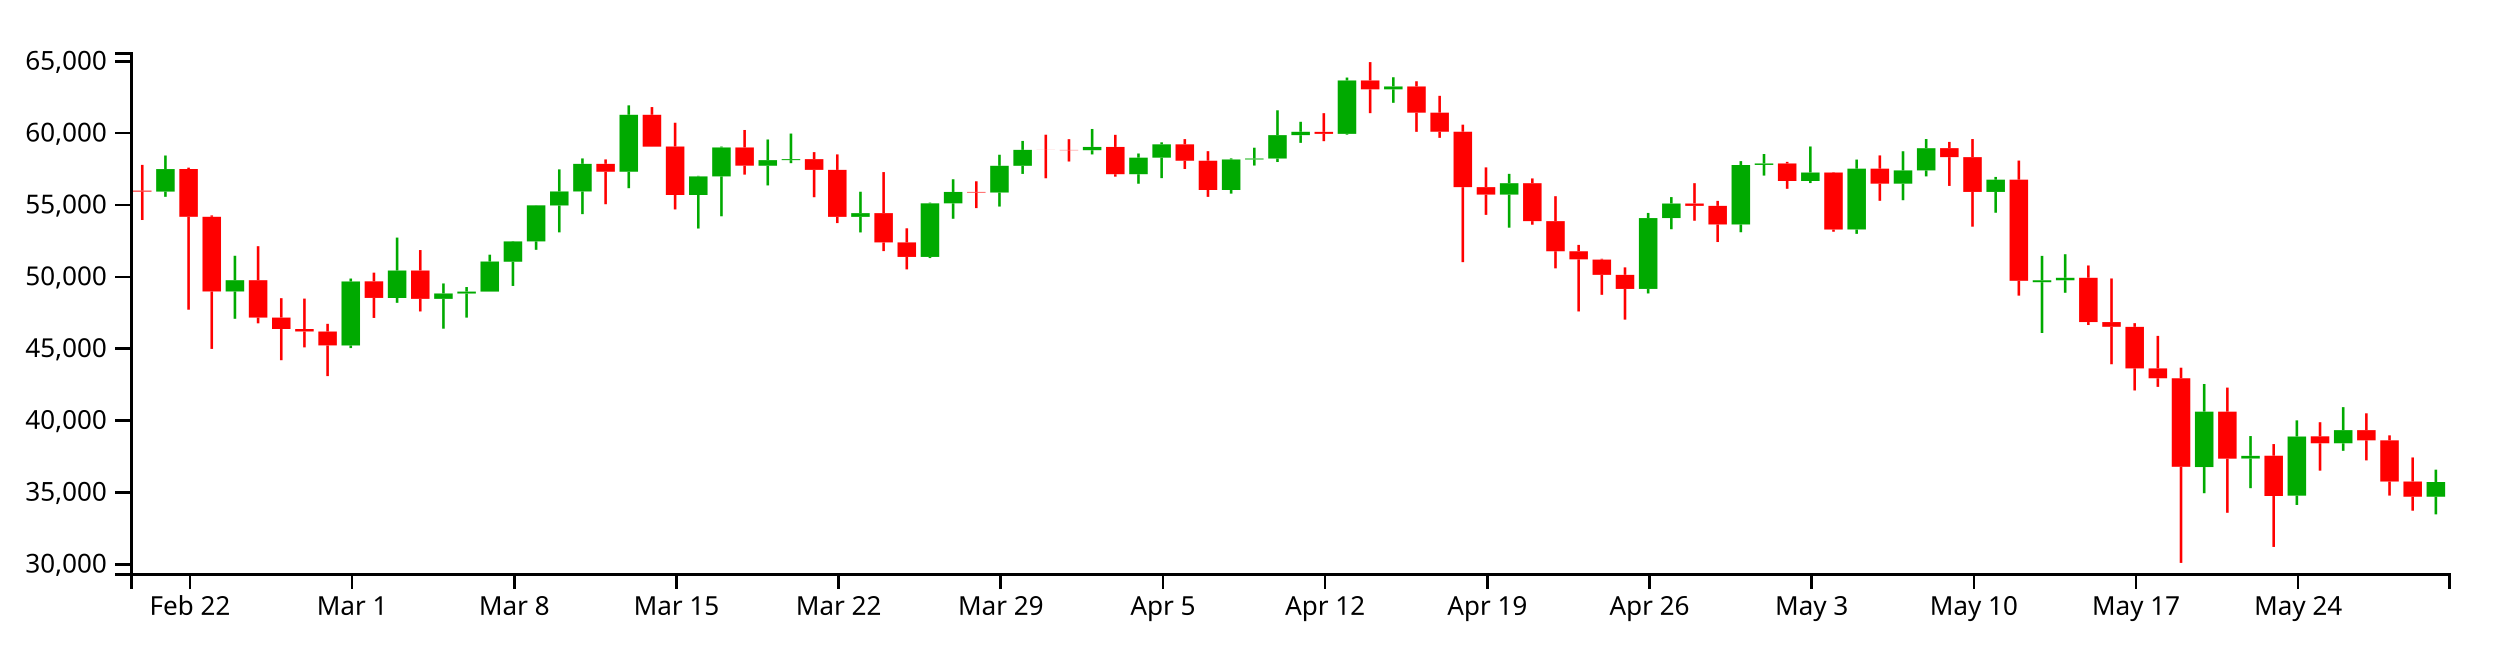
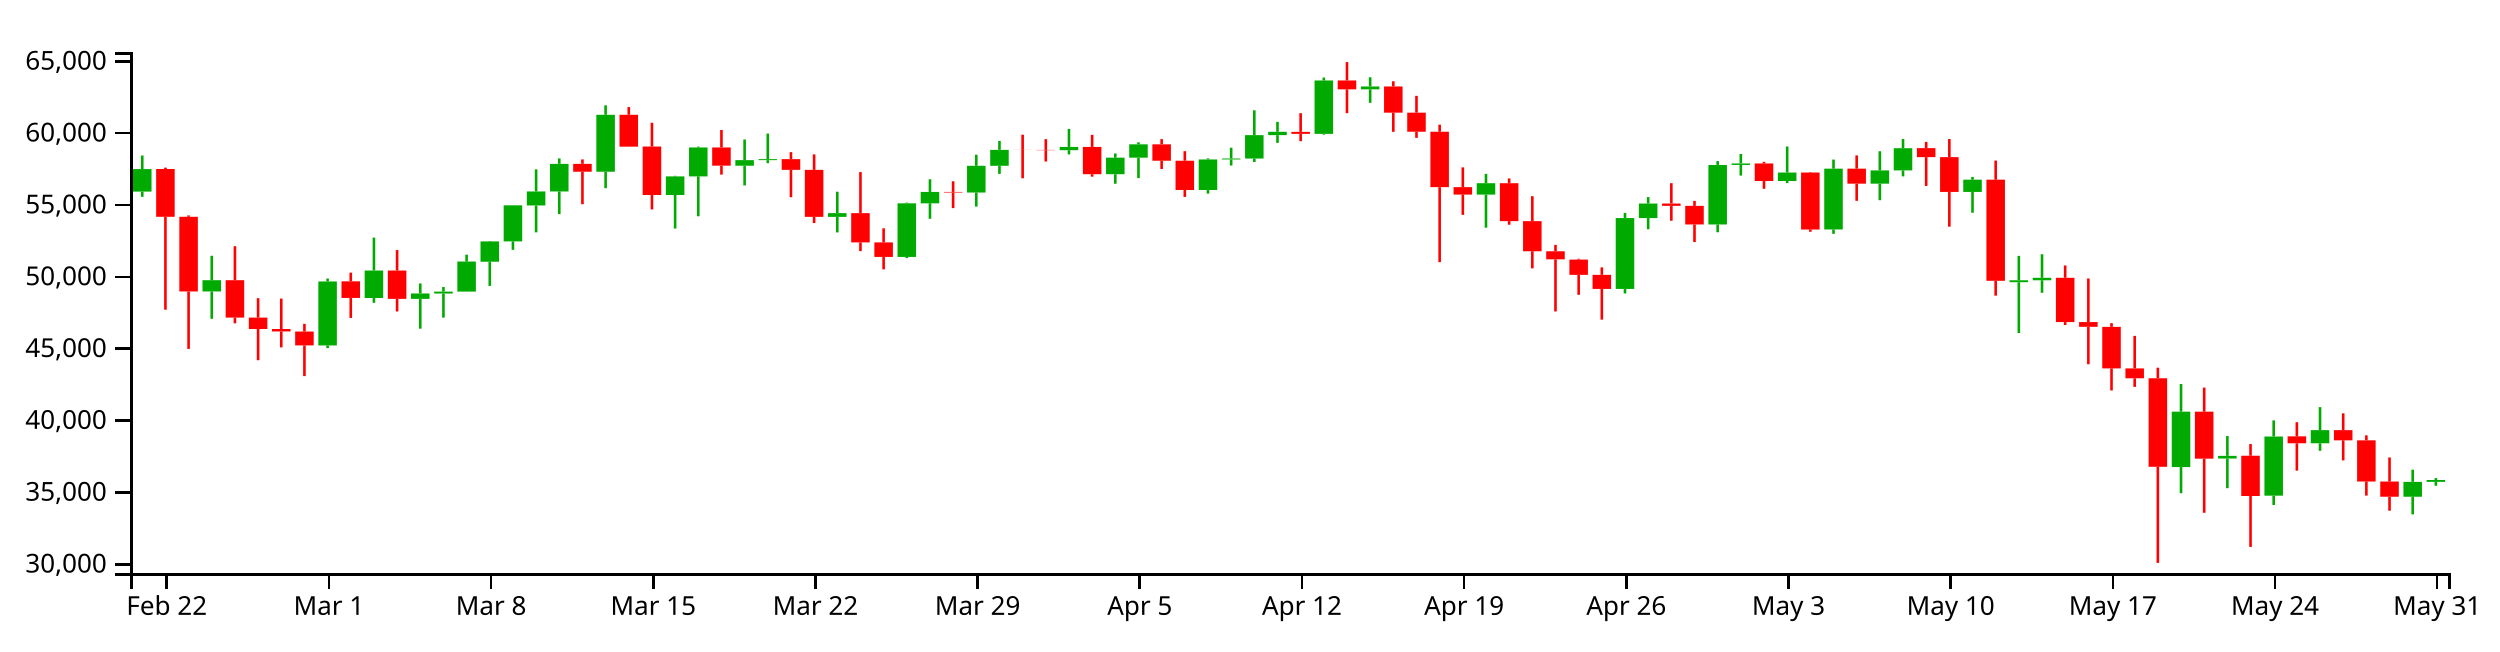
<svg xmlns="http://www.w3.org/2000/svg" version="1.1" width="960" height="250">
  <g transform="translate(50,20)">
    <style>.axis path,.axis line{fill:none;stroke:#000;shape-rendering:crispEdges;}path.candle{stroke:#000000;}path.candle.body{stroke-width:0;}path.candle.up{fill:#00AA00;stroke:#00AA00;}path.candle.down{fill:#FF0000;stroke:#FF0000;}</style>
    <g class="candlestick">
      <g class="data">
-         <path class="candle body up" d="M 9.964 53.575 l 7.117 0 L 17.081 44.926 l -7.117 0 L 9.964 53.575 M 36.653 91.922 l 7.117 0 L 43.77 87.59 l -7.117 0 L 36.653 91.922 M 81.136 112.651 l 7.117 0 L 88.253 88.082 l -7.117 0 L 81.136 112.651 M 98.928 94.429 l 7.117 0 L 106.046 83.876 l -7.117 0 L 98.928 94.429 M 116.721 94.774 l 7.117 0 L 123.838 92.691 l -7.117 0 L 116.721 94.774 M 125.618 92.718 l 7.117 0 L 132.735 91.971 l -7.117 0 L 125.618 92.718 M 134.514 91.971 l 7.117 0 L 141.631 80.442 l -7.117 0 L 134.514 91.971 M 143.411 80.512 l 7.117 0 L 150.528 72.698 l -7.117 0 L 143.411 80.512 M 152.307 72.698 l 7.117 0 L 159.424 58.853 l -7.117 0 L 152.307 72.698 M 161.204 58.907 l 7.117 0 L 168.321 53.517 l -7.117 0 L 161.204 58.907 M 170.1 53.517 l 7.117 0 L 177.217 42.915 l -7.117 0 L 170.1 53.517 M 187.893 45.957 l 7.117 0 L 195.01 24.071 l -7.117 0 L 187.893 45.957 M 214.582 54.877 l 7.117 0 L 221.699 47.728 l -7.117 0 L 214.582 54.877 M 223.479 47.728 l 7.117 0 L 230.596 36.626 l -7.117 0 L 223.479 47.728 M 241.271 43.644 l 7.117 0 L 248.389 41.498 l -7.117 0 L 241.271 43.644 M 250.168 41.498 l 7.117 0 L 257.285 41.099 l -7.117 0 L 250.168 41.498 M 276.857 63.274 l 7.117 0 L 283.974 61.852 l -7.117 0 L 276.857 63.274 M 303.547 78.665 l 7.117 0 L 310.664 58.075 l -7.117 0 L 303.547 78.665 M 312.443 58.075 l 7.117 0 L 319.56 53.707 l -7.117 0 L 312.443 58.075 M 330.236 53.925 l 7.117 0 L 337.353 43.675 l -7.117 0 L 330.236 53.925 M 339.132 43.675 l 7.117 0 L 346.25 37.544 l -7.117 0 L 339.132 43.675 M 365.822 37.688 l 7.117 0 L 372.939 36.422 l -7.117 0 L 365.822 37.688 M 383.615 46.894 l 7.117 0 L 390.732 40.549 l -7.117 0 L 383.615 46.894 M 392.511 40.549 l 7.117 0 L 399.628 35.429 l -7.117 0 L 392.511 40.549 M 419.2 52.955 l 7.117 0 L 426.317 41.236 l -7.117 0 L 419.2 52.955 M 428.097 41.236 l 7.117 0 L 435.214 40.877 l -7.117 0 L 428.097 41.236 M 436.993 40.877 l 7.117 0 L 444.11 31.902 l -7.117 0 L 436.993 40.877 M 445.89 31.902 l 7.117 0 L 453.007 30.615 l -7.117 0 L 445.89 31.902 M 463.683 31.401 l 7.117 0 L 470.8 10.903 l -7.117 0 L 463.683 31.401 M 481.475 14.299 l 7.117 0 L 488.593 13.193 l -7.117 0 L 481.475 14.299 M 525.958 54.722 l 7.117 0 L 533.075 50.353 l -7.117 0 L 525.958 54.722 M 579.336 90.953 l 7.117 0 L 586.453 63.726 l -7.117 0 L 579.336 90.953 M 588.233 63.726 l 7.117 0 L 595.35 58.15 l -7.117 0 L 588.233 63.726 M 614.922 66.189 l 7.117 0 L 622.039 43.35 l -7.117 0 L 614.922 66.189 M 623.818 43.334 l 7.117 0 L 630.936 42.765 l -7.117 0 L 623.818 43.334 M 641.611 49.508 l 7.117 0 L 648.729 46.246 l -7.117 0 L 641.611 49.508 M 659.404 68.119 l 7.117 0 L 666.521 44.775 l -7.117 0 L 659.404 68.119 M 677.197 50.526 l 7.117 0 L 684.314 45.444 l -7.117 0 L 677.197 50.526 M 686.094 45.44 l 7.117 0 L 693.211 36.907 l -7.117 0 L 686.094 45.44 M 712.783 53.713 l 7.117 0 L 719.9 49.001 l -7.117 0 L 712.783 53.713 M 730.576 88.357 l 7.117 0 L 737.693 87.619 l -7.117 0 L 730.576 88.357 M 739.472 87.614 l 7.117 0 L 746.589 86.678 l -7.117 0 L 739.472 87.614 M 792.851 159.345 l 7.117 0 L 799.968 138.073 l -7.117 0 L 792.851 159.345 M 810.644 156.078 l 7.117 0 L 817.761 155.05 l -7.117 0 L 810.644 156.078 M 828.437 170.324 l 7.117 0 L 835.554 147.62 l -7.117 0 L 828.437 170.324 M 846.23 150.222 l 7.117 0 L 853.347 145.161 l -7.117 0 L 846.23 150.222 M 881.815 170.745 l 7.117 0 L 888.932 165.084 l -7.117 0 L 881.815 170.745" />
-         <path class="candle body down" d="M 1.068 53.217 l 7.117 0 L 8.185 53.575 l -7.117 0 L 1.068 53.217 M 18.86 44.906 l 7.117 0 L 25.978 63.25 l -7.117 0 L 18.86 44.906 M 27.757 63.25 l 7.117 0 L 34.874 91.922 l -7.117 0 L 27.757 63.25 M 45.55 87.59 l 7.117 0 L 52.667 101.949 l -7.117 0 L 45.55 87.59 M 54.446 101.949 l 7.117 0 L 61.563 106.346 l -7.117 0 L 54.446 101.949 M 63.343 106.346 l 7.117 0 L 70.46 107.286 l -7.117 0 L 63.343 106.346 M 72.239 107.302 l 7.117 0 L 79.356 112.643 l -7.117 0 L 72.239 107.302 M 90.032 88.034 l 7.117 0 L 97.149 94.407 l -7.117 0 L 90.032 88.034 M 107.825 83.876 l 7.117 0 L 114.942 94.774 l -7.117 0 L 107.825 83.876 M 178.996 42.915 l 7.117 0 L 186.114 45.957 l -7.117 0 L 178.996 42.915 M 196.789 24.071 l 7.117 0 L 203.906 36.321 l -7.117 0 L 196.789 24.071 M 205.686 36.278 l 7.117 0 L 212.803 54.877 l -7.117 0 L 205.686 36.278 M 232.375 36.626 l 7.117 0 L 239.492 43.605 l -7.117 0 L 232.375 36.626 M 259.064 41.111 l 7.117 0 L 266.182 45.241 l -7.117 0 L 259.064 41.111 M 267.961 45.241 l 7.117 0 L 275.078 63.274 l -7.117 0 L 267.961 45.241 M 285.754 61.842 l 7.117 0 L 292.871 73.093 l -7.117 0 L 285.754 61.842 M 294.65 73.093 l 7.117 0 L 301.767 78.665 l -7.117 0 L 294.65 73.093 M 321.339 53.707 l 7.117 0 L 328.457 53.925 l -7.117 0 L 321.339 53.707 M 348.029 37.544 l 7.117 0 L 355.146 37.577 l -7.117 0 L 348.029 37.544 M 356.925 37.583 l 7.117 0 L 364.042 37.688 l -7.117 0 L 356.925 37.583 M 374.718 36.422 l 7.117 0 L 381.835 46.894 l -7.117 0 L 374.718 36.422 M 401.407 35.429 l 7.117 0 L 408.525 41.712 l -7.117 0 L 401.407 35.429 M 410.304 41.718 l 7.117 0 L 417.421 52.955 l -7.117 0 L 410.304 41.718 M 454.786 30.635 l 7.117 0 L 461.903 31.401 l -7.117 0 L 454.786 30.635 M 472.579 10.903 l 7.117 0 L 479.696 14.299 l -7.117 0 L 472.579 10.903 M 490.372 13.2 l 7.117 0 L 497.489 23.263 l -7.117 0 L 490.372 13.2 M 499.268 23.263 l 7.117 0 L 506.385 30.591 l -7.117 0 L 499.268 23.263 M 508.165 30.591 l 7.117 0 L 515.282 51.871 l -7.117 0 L 508.165 30.591 M 517.061 51.871 l 7.117 0 L 524.178 54.722 l -7.117 0 L 517.061 51.871 M 534.854 50.353 l 7.117 0 L 541.971 64.905 l -7.117 0 L 534.854 50.353 M 543.75 64.905 l 7.117 0 L 550.868 76.474 l -7.117 0 L 543.75 64.905 M 552.647 76.474 l 7.117 0 L 559.764 79.595 l -7.117 0 L 552.647 76.474 M 561.543 79.676 l 7.117 0 L 568.661 85.539 l -7.117 0 L 561.543 79.676 M 570.44 85.539 l 7.117 0 L 577.557 90.953 l -7.117 0 L 570.44 85.539 M 597.129 58.15 l 7.117 0 L 604.246 59.064 l -7.117 0 L 597.129 58.15 M 606.026 59.064 l 7.117 0 L 613.143 66.189 l -7.117 0 L 606.026 59.064 M 632.715 42.781 l 7.117 0 L 639.832 49.508 l -7.117 0 L 632.715 42.781 M 650.508 46.246 l 7.117 0 L 657.625 68.147 l -7.117 0 L 650.508 46.246 M 668.301 44.775 l 7.117 0 L 675.418 50.526 l -7.117 0 L 668.301 44.775 M 694.99 36.882 l 7.117 0 L 702.107 40.334 l -7.117 0 L 694.99 36.882 M 703.886 40.334 l 7.117 0 L 711.004 53.713 l -7.117 0 L 703.886 40.334 M 721.679 49.001 l 7.117 0 L 728.796 87.838 l -7.117 0 L 721.679 49.001 M 748.369 86.663 l 7.117 0 L 755.486 103.664 l -7.117 0 L 748.369 86.663 M 757.265 103.664 l 7.117 0 L 764.382 105.493 l -7.117 0 L 757.265 103.664 M 766.162 105.518 l 7.117 0 L 773.279 121.457 l -7.117 0 L 766.162 105.518 M 775.058 121.458 l 7.117 0 L 782.175 125.255 l -7.117 0 L 775.058 121.458 M 783.954 125.255 l 7.117 0 L 791.072 159.241 l -7.117 0 L 783.954 125.255 M 801.747 138.08 l 7.117 0 L 808.864 156.141 l -7.117 0 L 801.747 138.08 M 819.54 155.001 l 7.117 0 L 826.657 170.468 l -7.117 0 L 819.54 155.001 M 837.333 147.539 l 7.117 0 L 844.45 150.222 l -7.117 0 L 837.333 147.539 M 855.126 145.161 l 7.117 0 L 862.243 149.089 l -7.117 0 L 855.126 145.161 M 864.022 149.089 l 7.117 0 L 871.14 164.905 l -7.117 0 L 864.022 149.089 M 872.919 164.915 l 7.117 0 L 880.036 170.745 l -7.117 0 L 872.919 164.915" />
+         <path class="candle body up" d="M 1.068 53.575 l 7.117 0 L 8.185 44.926 l -7.117 0 L 1.068 53.575 M 27.757 91.922 l 7.117 0 L 34.874 87.59 l -7.117 0 L 27.757 91.922 M 72.239 112.651 l 7.117 0 L 79.356 88.082 l -7.117 0 L 72.239 112.651 M 90.032 94.429 l 7.117 0 L 97.149 83.876 l -7.117 0 L 90.032 94.429 M 107.825 94.774 l 7.117 0 L 114.942 92.691 l -7.117 0 L 107.825 94.774 M 116.721 92.718 l 7.117 0 L 123.838 91.971 l -7.117 0 L 116.721 92.718 M 125.618 91.971 l 7.117 0 L 132.735 80.442 l -7.117 0 L 125.618 91.971 M 134.514 80.512 l 7.117 0 L 141.631 72.698 l -7.117 0 L 134.514 80.512 M 143.411 72.698 l 7.117 0 L 150.528 58.853 l -7.117 0 L 143.411 72.698 M 152.307 58.907 l 7.117 0 L 159.424 53.517 l -7.117 0 L 152.307 58.907 M 161.204 53.517 l 7.117 0 L 168.321 42.915 l -7.117 0 L 161.204 53.517 M 178.996 45.957 l 7.117 0 L 186.114 24.071 l -7.117 0 L 178.996 45.957 M 205.686 54.877 l 7.117 0 L 212.803 47.728 l -7.117 0 L 205.686 54.877 M 214.582 47.728 l 7.117 0 L 221.699 36.626 l -7.117 0 L 214.582 47.728 M 232.375 43.644 l 7.117 0 L 239.492 41.498 l -7.117 0 L 232.375 43.644 M 241.271 41.498 l 7.117 0 L 248.389 41.099 l -7.117 0 L 241.271 41.498 M 267.961 63.274 l 7.117 0 L 275.078 61.852 l -7.117 0 L 267.961 63.274 M 294.65 78.665 l 7.117 0 L 301.767 58.075 l -7.117 0 L 294.65 78.665 M 303.547 58.075 l 7.117 0 L 310.664 53.707 l -7.117 0 L 303.547 58.075 M 321.339 53.925 l 7.117 0 L 328.457 43.675 l -7.117 0 L 321.339 53.925 M 330.236 43.675 l 7.117 0 L 337.353 37.544 l -7.117 0 L 330.236 43.675 M 356.925 37.688 l 7.117 0 L 364.042 36.422 l -7.117 0 L 356.925 37.688 M 374.718 46.894 l 7.117 0 L 381.835 40.549 l -7.117 0 L 374.718 46.894 M 383.615 40.549 l 7.117 0 L 390.732 35.429 l -7.117 0 L 383.615 40.549 M 410.304 52.955 l 7.117 0 L 417.421 41.236 l -7.117 0 L 410.304 52.955 M 419.2 41.236 l 7.117 0 L 426.317 40.877 l -7.117 0 L 419.2 41.236 M 428.097 40.877 l 7.117 0 L 435.214 31.902 l -7.117 0 L 428.097 40.877 M 436.993 31.902 l 7.117 0 L 444.11 30.615 l -7.117 0 L 436.993 31.902 M 454.786 31.401 l 7.117 0 L 461.903 10.903 l -7.117 0 L 454.786 31.401 M 472.579 14.299 l 7.117 0 L 479.696 13.193 l -7.117 0 L 472.579 14.299 M 517.061 54.722 l 7.117 0 L 524.178 50.353 l -7.117 0 L 517.061 54.722 M 570.44 90.953 l 7.117 0 L 577.557 63.726 l -7.117 0 L 570.44 90.953 M 579.336 63.726 l 7.117 0 L 586.453 58.15 l -7.117 0 L 579.336 63.726 M 606.026 66.189 l 7.117 0 L 613.143 43.35 l -7.117 0 L 606.026 66.189 M 614.922 43.334 l 7.117 0 L 622.039 42.765 l -7.117 0 L 614.922 43.334 M 632.715 49.508 l 7.117 0 L 639.832 46.246 l -7.117 0 L 632.715 49.508 M 650.508 68.119 l 7.117 0 L 657.625 44.775 l -7.117 0 L 650.508 68.119 M 668.301 50.526 l 7.117 0 L 675.418 45.444 l -7.117 0 L 668.301 50.526 M 677.197 45.44 l 7.117 0 L 684.314 36.907 l -7.117 0 L 677.197 45.44 M 703.886 53.713 l 7.117 0 L 711.004 49.001 l -7.117 0 L 703.886 53.713 M 721.679 88.357 l 7.117 0 L 728.796 87.619 l -7.117 0 L 721.679 88.357 M 730.576 87.614 l 7.117 0 L 737.693 86.678 l -7.117 0 L 730.576 87.614 M 783.954 159.345 l 7.117 0 L 791.072 138.073 l -7.117 0 L 783.954 159.345 M 801.747 156.078 l 7.117 0 L 808.864 155.05 l -7.117 0 L 801.747 156.078 M 819.54 170.324 l 7.117 0 L 826.657 147.62 l -7.117 0 L 819.54 170.324 M 837.333 150.222 l 7.117 0 L 844.45 145.161 l -7.117 0 L 837.333 150.222 M 872.919 170.745 l 7.117 0 L 880.036 165.028 l -7.117 0 L 872.919 170.745 M 881.815 165.028 l 7.117 0 L 888.932 164.313 l -7.117 0 L 881.815 165.028" />
+         <path class="candle body down" d="M 9.964 44.906 l 7.117 0 L 17.081 63.25 l -7.117 0 L 9.964 44.906 M 18.86 63.25 l 7.117 0 L 25.978 91.922 l -7.117 0 L 18.86 63.25 M 36.653 87.59 l 7.117 0 L 43.77 101.949 l -7.117 0 L 36.653 87.59 M 45.55 101.949 l 7.117 0 L 52.667 106.346 l -7.117 0 L 45.55 101.949 M 54.446 106.346 l 7.117 0 L 61.563 107.286 l -7.117 0 L 54.446 106.346 M 63.343 107.302 l 7.117 0 L 70.46 112.643 l -7.117 0 L 63.343 107.302 M 81.136 88.034 l 7.117 0 L 88.253 94.407 l -7.117 0 L 81.136 88.034 M 98.928 83.876 l 7.117 0 L 106.046 94.774 l -7.117 0 L 98.928 83.876 M 170.1 42.915 l 7.117 0 L 177.217 45.957 l -7.117 0 L 170.1 42.915 M 187.893 24.071 l 7.117 0 L 195.01 36.321 l -7.117 0 L 187.893 24.071 M 196.789 36.278 l 7.117 0 L 203.906 54.877 l -7.117 0 L 196.789 36.278 M 223.479 36.626 l 7.117 0 L 230.596 43.605 l -7.117 0 L 223.479 36.626 M 250.168 41.111 l 7.117 0 L 257.285 45.241 l -7.117 0 L 250.168 41.111 M 259.064 45.241 l 7.117 0 L 266.182 63.274 l -7.117 0 L 259.064 45.241 M 276.857 61.842 l 7.117 0 L 283.974 73.093 l -7.117 0 L 276.857 61.842 M 285.754 73.093 l 7.117 0 L 292.871 78.665 l -7.117 0 L 285.754 73.093 M 312.443 53.707 l 7.117 0 L 319.56 53.925 l -7.117 0 L 312.443 53.707 M 339.132 37.544 l 7.117 0 L 346.25 37.577 l -7.117 0 L 339.132 37.544 M 348.029 37.583 l 7.117 0 L 355.146 37.688 l -7.117 0 L 348.029 37.583 M 365.822 36.422 l 7.117 0 L 372.939 46.894 l -7.117 0 L 365.822 36.422 M 392.511 35.429 l 7.117 0 L 399.628 41.712 l -7.117 0 L 392.511 35.429 M 401.407 41.718 l 7.117 0 L 408.525 52.955 l -7.117 0 L 401.407 41.718 M 445.89 30.635 l 7.117 0 L 453.007 31.401 l -7.117 0 L 445.89 30.635 M 463.683 10.903 l 7.117 0 L 470.8 14.299 l -7.117 0 L 463.683 10.903 M 481.475 13.2 l 7.117 0 L 488.593 23.263 l -7.117 0 L 481.475 13.2 M 490.372 23.263 l 7.117 0 L 497.489 30.591 l -7.117 0 L 490.372 23.263 M 499.268 30.591 l 7.117 0 L 506.385 51.871 l -7.117 0 L 499.268 30.591 M 508.165 51.871 l 7.117 0 L 515.282 54.722 l -7.117 0 L 508.165 51.871 M 525.958 50.353 l 7.117 0 L 533.075 64.905 l -7.117 0 L 525.958 50.353 M 534.854 64.905 l 7.117 0 L 541.971 76.474 l -7.117 0 L 534.854 64.905 M 543.75 76.474 l 7.117 0 L 550.868 79.595 l -7.117 0 L 543.75 76.474 M 552.647 79.676 l 7.117 0 L 559.764 85.539 l -7.117 0 L 552.647 79.676 M 561.543 85.539 l 7.117 0 L 568.661 90.953 l -7.117 0 L 561.543 85.539 M 588.233 58.15 l 7.117 0 L 595.35 59.064 l -7.117 0 L 588.233 58.15 M 597.129 59.064 l 7.117 0 L 604.246 66.189 l -7.117 0 L 597.129 59.064 M 623.818 42.781 l 7.117 0 L 630.936 49.508 l -7.117 0 L 623.818 42.781 M 641.611 46.246 l 7.117 0 L 648.729 68.147 l -7.117 0 L 641.611 46.246 M 659.404 44.775 l 7.117 0 L 666.521 50.526 l -7.117 0 L 659.404 44.775 M 686.094 36.882 l 7.117 0 L 693.211 40.334 l -7.117 0 L 686.094 36.882 M 694.99 40.334 l 7.117 0 L 702.107 53.713 l -7.117 0 L 694.99 40.334 M 712.783 49.001 l 7.117 0 L 719.9 87.838 l -7.117 0 L 712.783 49.001 M 739.472 86.663 l 7.117 0 L 746.589 103.664 l -7.117 0 L 739.472 86.663 M 748.369 103.664 l 7.117 0 L 755.486 105.493 l -7.117 0 L 748.369 103.664 M 757.265 105.518 l 7.117 0 L 764.382 121.457 l -7.117 0 L 757.265 105.518 M 766.162 121.458 l 7.117 0 L 773.279 125.255 l -7.117 0 L 766.162 121.458 M 775.058 125.255 l 7.117 0 L 782.175 159.241 l -7.117 0 L 775.058 125.255 M 792.851 138.08 l 7.117 0 L 799.968 156.141 l -7.117 0 L 792.851 138.08 M 810.644 155.001 l 7.117 0 L 817.761 170.468 l -7.117 0 L 810.644 155.001 M 828.437 147.539 l 7.117 0 L 835.554 150.222 l -7.117 0 L 828.437 147.539 M 846.23 145.161 l 7.117 0 L 853.347 149.089 l -7.117 0 L 846.23 145.161 M 855.126 149.089 l 7.117 0 L 862.243 164.905 l -7.117 0 L 855.126 149.089 M 864.022 164.915 l 7.117 0 L 871.14 170.745 l -7.117 0 L 864.022 164.915" />
        <path class="candle body equal" />
-         <path class="candle wick up" d="M 13.523 39.717 L 13.523 44.926 M 13.523 53.575 L 13.523 55.581 M 40.212 78.217 L 40.212 87.59 M 40.212 91.922 L 40.212 102.418 M 84.694 86.962 L 84.694 88.082 M 84.694 112.651 L 84.694 113.664 M 102.487 71.237 L 102.487 83.876 M 102.487 94.429 L 102.487 96.283 M 120.28 88.844 L 120.28 92.691 M 120.28 94.774 L 120.28 106.218 M 129.176 90.217 L 129.176 91.971 M 129.176 92.718 L 129.176 101.97 M 138.073 77.803 L 138.073 80.442 M 138.073 91.971 L 138.073 91.971 M 146.969 72.546 L 146.969 72.698 M 146.969 80.512 L 146.969 89.805 M 155.866 58.795 L 155.866 58.853 M 155.866 72.698 L 155.866 75.93 M 164.762 45.042 L 164.762 53.517 M 164.762 58.907 L 164.762 69.223 M 173.659 40.836 L 173.659 42.915 M 173.659 53.517 L 173.659 62.228 M 191.451 20.454 L 191.451 24.071 M 191.451 45.957 L 191.451 52.267 M 218.141 47.521 L 218.141 47.728 M 218.141 54.877 L 218.141 67.754 M 227.037 36.285 L 227.037 36.626 M 227.037 47.728 L 227.037 63.051 M 244.83 33.564 L 244.83 41.498 M 244.83 43.644 L 244.83 51.204 M 253.727 31.29 L 253.727 41.099 M 253.727 41.498 L 253.727 42.655 M 280.416 53.631 L 280.416 61.852 M 280.416 63.274 L 280.416 69.251 M 307.105 57.81 L 307.105 58.075 M 307.105 78.665 L 307.105 79.102 M 316.002 48.834 L 316.002 53.707 M 316.002 58.075 L 316.002 64.009 M 333.794 39.424 L 333.794 43.675 M 333.794 53.925 L 333.794 59.319 M 342.691 34.115 L 342.691 37.544 M 342.691 43.675 L 342.691 46.787 M 369.38 29.525 L 369.38 36.422 M 369.38 37.688 L 369.38 39.299 M 387.173 38.944 L 387.173 40.549 M 387.173 46.894 L 387.173 50.557 M 396.07 34.645 L 396.07 35.429 M 396.07 40.549 L 396.07 48.407 M 422.759 40.817 L 422.759 41.236 M 422.759 52.955 L 422.759 54.354 M 431.655 36.726 L 431.655 40.877 M 431.655 41.236 L 431.655 43.572 M 440.552 22.352 L 440.552 31.902 M 440.552 40.877 L 440.552 42.215 M 449.448 26.771 L 449.448 30.615 M 449.448 31.902 L 449.448 34.863 M 467.241 9.784 L 467.241 10.903 M 467.241 31.401 L 467.241 31.703 M 485.034 9.662 L 485.034 13.193 M 485.034 14.299 L 485.034 19.483 M 529.516 46.76 L 529.516 50.353 M 529.516 54.722 L 529.516 67.43 M 582.895 61.766 L 582.895 63.726 M 582.895 90.953 L 582.895 92.681 M 591.791 55.678 L 591.791 58.15 M 591.791 63.726 L 591.791 68.026 M 618.481 41.867 L 618.481 43.35 M 618.481 66.189 L 618.481 69.179 M 627.377 39.136 L 627.377 42.765 M 627.377 43.334 L 627.377 47.423 M 645.17 36.248 L 645.17 46.246 M 645.17 49.508 L 645.17 50.298 M 662.963 41.278 L 662.963 44.775 M 662.963 68.119 L 662.963 69.803 M 680.756 38.077 L 680.756 45.444 M 680.756 50.526 L 680.756 56.883 M 689.652 33.387 L 689.652 36.907 M 689.652 45.44 L 689.652 47.733 M 716.341 47.94 L 716.341 49.001 M 716.341 53.713 L 716.341 61.692 M 734.134 78.26 L 734.134 87.619 M 734.134 88.357 L 734.134 107.874 M 743.031 77.621 L 743.031 86.678 M 743.031 87.614 L 743.031 92.426 M 796.409 127.451 L 796.409 138.073 M 796.409 159.345 L 796.409 169.394 M 814.202 147.44 L 814.202 155.05 M 814.202 156.078 L 814.202 167.459 M 831.995 141.42 L 831.995 147.62 M 831.995 170.324 L 831.995 173.913 M 849.788 136.338 L 849.788 145.161 M 849.788 150.222 L 849.788 153.115 M 885.374 160.356 L 885.374 165.084 M 885.374 170.745 L 885.374 177.51" style="stroke-width: 1px;" />
-         <path class="candle wick down" d="M 4.626 43.316 L 4.626 53.217 M 4.626 53.575 L 4.626 64.484 M 22.419 44.375 L 22.419 44.906 M 22.419 63.25 L 22.419 98.924 M 31.315 62.72 L 31.315 63.25 M 31.315 91.922 L 31.315 113.984 M 49.108 74.538 L 49.108 87.59 M 49.108 101.949 L 49.108 104.153 M 58.005 94.498 L 58.005 101.949 M 58.005 106.346 L 58.005 118.319 M 66.901 94.665 L 66.901 106.346 M 66.901 107.286 L 66.901 113.391 M 75.798 104.351 L 75.798 107.302 M 75.798 112.643 L 75.798 124.426 M 93.591 84.7 L 93.591 88.034 M 93.591 94.407 L 93.591 102.093 M 111.383 76.016 L 111.383 83.876 M 111.383 94.774 L 111.383 99.597 M 182.555 41.214 L 182.555 42.915 M 182.555 45.957 L 182.555 58.421 M 200.348 21.112 L 200.348 24.071 M 200.348 36.321 L 200.348 36.329 M 209.244 27.133 L 209.244 36.278 M 209.244 54.877 L 209.244 60.423 M 235.934 29.911 L 235.934 36.626 M 235.934 43.605 L 235.934 47.054 M 262.623 38.413 L 262.623 41.111 M 262.623 45.241 L 262.623 55.732 M 271.519 39.287 L 271.519 45.241 M 271.519 63.274 L 271.519 65.664 M 289.312 46.077 L 289.312 61.842 M 289.312 73.093 L 289.312 76.424 M 298.209 67.667 L 298.209 73.093 M 298.209 78.665 L 298.209 83.444 M 324.898 49.61 L 324.898 53.707 M 324.898 53.925 L 324.898 59.916 M 351.587 31.732 L 351.587 37.544 M 351.587 37.577 L 351.587 48.455 M 360.484 33.442 L 360.484 37.583 M 360.484 37.688 L 360.484 42.019 M 378.277 31.777 L 378.277 36.422 M 378.277 46.894 L 378.277 47.843 M 404.966 33.413 L 404.966 35.429 M 404.966 41.712 L 404.966 44.902 M 413.862 38.049 L 413.862 41.718 M 413.862 52.955 L 413.862 55.606 M 458.345 23.455 L 458.345 30.635 M 458.345 31.401 L 458.345 34.211 M 476.138 3.846 L 476.138 10.903 M 476.138 14.299 L 476.138 23.45 M 493.93 11.203 L 493.93 13.2 M 493.93 23.263 L 493.93 30.628 M 502.827 16.801 L 502.827 23.263 M 502.827 30.591 L 502.827 32.941 M 511.723 27.875 L 511.723 30.591 M 511.723 51.871 L 511.723 80.665 M 520.62 44.274 L 520.62 51.871 M 520.62 54.722 L 520.62 62.511 M 538.413 48.517 L 538.413 50.353 M 538.413 64.905 L 538.413 66.293 M 547.309 55.339 L 547.309 64.905 M 547.309 76.474 L 547.309 83.045 M 556.206 74.041 L 556.206 76.474 M 556.206 79.595 L 556.206 99.597 M 565.102 79.369 L 565.102 79.676 M 565.102 85.539 L 565.102 93.213 M 573.998 82.67 L 573.998 85.539 M 573.998 90.953 L 573.998 102.742 M 600.688 50.337 L 600.688 58.15 M 600.688 59.064 L 600.688 64.764 M 609.584 57.135 L 609.584 59.064 M 609.584 66.189 L 609.584 72.942 M 636.273 42.154 L 636.273 42.781 M 636.273 49.508 L 636.273 52.504 M 654.066 46.077 L 654.066 46.246 M 654.066 68.147 L 654.066 68.993 M 671.859 39.677 L 671.859 44.775 M 671.859 50.526 L 671.859 57.112 M 698.549 34.49 L 698.549 36.882 M 698.549 40.334 L 698.549 51.398 M 707.445 33.387 L 707.445 40.334 M 707.445 53.713 L 707.445 67.044 M 725.238 41.663 L 725.238 49.001 M 725.238 87.838 L 725.238 93.528 M 751.927 81.941 L 751.927 86.663 M 751.927 103.664 L 751.927 104.811 M 760.824 86.93 L 760.824 103.664 M 760.824 105.493 L 760.824 119.872 M 769.72 104.088 L 769.72 105.518 M 769.72 121.457 L 769.72 129.938 M 778.617 108.981 L 778.617 121.458 M 778.617 125.255 L 778.617 128.564 M 787.513 121.199 L 787.513 125.255 M 787.513 159.241 L 787.513 196.154 M 805.306 128.84 L 805.306 138.08 M 805.306 156.141 L 805.306 176.909 M 823.099 150.52 L 823.099 155.001 M 823.099 170.468 L 823.099 190.024 M 840.892 142.128 L 840.892 147.539 M 840.892 150.222 L 840.892 160.733 M 858.685 138.71 L 858.685 145.161 M 858.685 149.089 L 858.685 156.79 M 867.581 147.17 L 867.581 149.089 M 867.581 164.905 L 867.581 170.31 M 876.477 155.663 L 876.477 164.915 M 876.477 170.745 L 876.477 176.11" style="stroke-width: 1px;" />
+         <path class="candle wick up" d="M 4.626 39.717 L 4.626 44.926 M 4.626 53.575 L 4.626 55.581 M 31.315 78.217 L 31.315 87.59 M 31.315 91.922 L 31.315 102.418 M 75.798 86.962 L 75.798 88.082 M 75.798 112.651 L 75.798 113.664 M 93.591 71.237 L 93.591 83.876 M 93.591 94.429 L 93.591 96.283 M 111.383 88.844 L 111.383 92.691 M 111.383 94.774 L 111.383 106.218 M 120.28 90.217 L 120.28 91.971 M 120.28 92.718 L 120.28 101.97 M 129.176 77.803 L 129.176 80.442 M 129.176 91.971 L 129.176 91.971 M 138.073 72.546 L 138.073 72.698 M 138.073 80.512 L 138.073 89.805 M 146.969 58.795 L 146.969 58.853 M 146.969 72.698 L 146.969 75.93 M 155.866 45.042 L 155.866 53.517 M 155.866 58.907 L 155.866 69.223 M 164.762 40.836 L 164.762 42.915 M 164.762 53.517 L 164.762 62.228 M 182.555 20.454 L 182.555 24.071 M 182.555 45.957 L 182.555 52.267 M 209.244 47.521 L 209.244 47.728 M 209.244 54.877 L 209.244 67.754 M 218.141 36.285 L 218.141 36.626 M 218.141 47.728 L 218.141 63.051 M 235.934 33.564 L 235.934 41.498 M 235.934 43.644 L 235.934 51.204 M 244.83 31.29 L 244.83 41.099 M 244.83 41.498 L 244.83 42.655 M 271.519 53.631 L 271.519 61.852 M 271.519 63.274 L 271.519 69.251 M 298.209 57.81 L 298.209 58.075 M 298.209 78.665 L 298.209 79.102 M 307.105 48.834 L 307.105 53.707 M 307.105 58.075 L 307.105 64.009 M 324.898 39.424 L 324.898 43.675 M 324.898 53.925 L 324.898 59.319 M 333.794 34.115 L 333.794 37.544 M 333.794 43.675 L 333.794 46.787 M 360.484 29.525 L 360.484 36.422 M 360.484 37.688 L 360.484 39.299 M 378.277 38.944 L 378.277 40.549 M 378.277 46.894 L 378.277 50.557 M 387.173 34.645 L 387.173 35.429 M 387.173 40.549 L 387.173 48.407 M 413.862 40.817 L 413.862 41.236 M 413.862 52.955 L 413.862 54.354 M 422.759 36.726 L 422.759 40.877 M 422.759 41.236 L 422.759 43.572 M 431.655 22.352 L 431.655 31.902 M 431.655 40.877 L 431.655 42.215 M 440.552 26.771 L 440.552 30.615 M 440.552 31.902 L 440.552 34.863 M 458.345 9.784 L 458.345 10.903 M 458.345 31.401 L 458.345 31.703 M 476.138 9.662 L 476.138 13.193 M 476.138 14.299 L 476.138 19.483 M 520.62 46.76 L 520.62 50.353 M 520.62 54.722 L 520.62 67.43 M 573.998 61.766 L 573.998 63.726 M 573.998 90.953 L 573.998 92.681 M 582.895 55.678 L 582.895 58.15 M 582.895 63.726 L 582.895 68.026 M 609.584 41.867 L 609.584 43.35 M 609.584 66.189 L 609.584 69.179 M 618.481 39.136 L 618.481 42.765 M 618.481 43.334 L 618.481 47.423 M 636.273 36.248 L 636.273 46.246 M 636.273 49.508 L 636.273 50.298 M 654.066 41.278 L 654.066 44.775 M 654.066 68.119 L 654.066 69.803 M 671.859 38.077 L 671.859 45.444 M 671.859 50.526 L 671.859 56.883 M 680.756 33.387 L 680.756 36.907 M 680.756 45.44 L 680.756 47.733 M 707.445 47.94 L 707.445 49.001 M 707.445 53.713 L 707.445 61.692 M 725.238 78.26 L 725.238 87.619 M 725.238 88.357 L 725.238 107.874 M 734.134 77.621 L 734.134 86.678 M 734.134 87.614 L 734.134 92.426 M 787.513 127.451 L 787.513 138.073 M 787.513 159.345 L 787.513 169.394 M 805.306 147.44 L 805.306 155.05 M 805.306 156.078 L 805.306 167.459 M 823.099 141.42 L 823.099 147.62 M 823.099 170.324 L 823.099 173.913 M 840.892 136.338 L 840.892 145.161 M 840.892 150.222 L 840.892 153.115 M 876.477 160.356 L 876.477 165.028 M 876.477 170.745 L 876.477 177.51 M 885.374 163.594 L 885.374 164.313 M 885.374 165.028 L 885.374 166.526" style="stroke-width: 1px;" />
+         <path class="candle wick down" d="M 13.523 44.375 L 13.523 44.906 M 13.523 63.25 L 13.523 98.924 M 22.419 62.72 L 22.419 63.25 M 22.419 91.922 L 22.419 113.984 M 40.212 74.538 L 40.212 87.59 M 40.212 101.949 L 40.212 104.153 M 49.108 94.498 L 49.108 101.949 M 49.108 106.346 L 49.108 118.319 M 58.005 94.665 L 58.005 106.346 M 58.005 107.286 L 58.005 113.391 M 66.901 104.351 L 66.901 107.302 M 66.901 112.643 L 66.901 124.426 M 84.694 84.7 L 84.694 88.034 M 84.694 94.407 L 84.694 102.093 M 102.487 76.016 L 102.487 83.876 M 102.487 94.774 L 102.487 99.597 M 173.659 41.214 L 173.659 42.915 M 173.659 45.957 L 173.659 58.421 M 191.451 21.112 L 191.451 24.071 M 191.451 36.321 L 191.451 36.329 M 200.348 27.133 L 200.348 36.278 M 200.348 54.877 L 200.348 60.423 M 227.037 29.911 L 227.037 36.626 M 227.037 43.605 L 227.037 47.054 M 253.727 38.413 L 253.727 41.111 M 253.727 45.241 L 253.727 55.732 M 262.623 39.287 L 262.623 45.241 M 262.623 63.274 L 262.623 65.664 M 280.416 46.077 L 280.416 61.842 M 280.416 73.093 L 280.416 76.424 M 289.312 67.667 L 289.312 73.093 M 289.312 78.665 L 289.312 83.444 M 316.002 49.61 L 316.002 53.707 M 316.002 53.925 L 316.002 59.916 M 342.691 31.732 L 342.691 37.544 M 342.691 37.577 L 342.691 48.455 M 351.587 33.442 L 351.587 37.583 M 351.587 37.688 L 351.587 42.019 M 369.38 31.777 L 369.38 36.422 M 369.38 46.894 L 369.38 47.843 M 396.07 33.413 L 396.07 35.429 M 396.07 41.712 L 396.07 44.902 M 404.966 38.049 L 404.966 41.718 M 404.966 52.955 L 404.966 55.606 M 449.448 23.455 L 449.448 30.635 M 449.448 31.401 L 449.448 34.211 M 467.241 3.846 L 467.241 10.903 M 467.241 14.299 L 467.241 23.45 M 485.034 11.203 L 485.034 13.2 M 485.034 23.263 L 485.034 30.628 M 493.93 16.801 L 493.93 23.263 M 493.93 30.591 L 493.93 32.941 M 502.827 27.875 L 502.827 30.591 M 502.827 51.871 L 502.827 80.665 M 511.723 44.274 L 511.723 51.871 M 511.723 54.722 L 511.723 62.511 M 529.516 48.517 L 529.516 50.353 M 529.516 64.905 L 529.516 66.293 M 538.413 55.339 L 538.413 64.905 M 538.413 76.474 L 538.413 83.045 M 547.309 74.041 L 547.309 76.474 M 547.309 79.595 L 547.309 99.597 M 556.206 79.369 L 556.206 79.676 M 556.206 85.539 L 556.206 93.213 M 565.102 82.67 L 565.102 85.539 M 565.102 90.953 L 565.102 102.742 M 591.791 50.337 L 591.791 58.15 M 591.791 59.064 L 591.791 64.764 M 600.688 57.135 L 600.688 59.064 M 600.688 66.189 L 600.688 72.942 M 627.377 42.154 L 627.377 42.781 M 627.377 49.508 L 627.377 52.504 M 645.17 46.077 L 645.17 46.246 M 645.17 68.147 L 645.17 68.993 M 662.963 39.677 L 662.963 44.775 M 662.963 50.526 L 662.963 57.112 M 689.652 34.49 L 689.652 36.882 M 689.652 40.334 L 689.652 51.398 M 698.549 33.387 L 698.549 40.334 M 698.549 53.713 L 698.549 67.044 M 716.341 41.663 L 716.341 49.001 M 716.341 87.838 L 716.341 93.528 M 743.031 81.941 L 743.031 86.663 M 743.031 103.664 L 743.031 104.811 M 751.927 86.93 L 751.927 103.664 M 751.927 105.493 L 751.927 119.872 M 760.824 104.088 L 760.824 105.518 M 760.824 121.457 L 760.824 129.938 M 769.72 108.981 L 769.72 121.458 M 769.72 125.255 L 769.72 128.564 M 778.617 121.199 L 778.617 125.255 M 778.617 159.241 L 778.617 196.154 M 796.409 128.84 L 796.409 138.08 M 796.409 156.141 L 796.409 176.909 M 814.202 150.52 L 814.202 155.001 M 814.202 170.468 L 814.202 190.024 M 831.995 142.128 L 831.995 147.539 M 831.995 150.222 L 831.995 160.733 M 849.788 138.71 L 849.788 145.161 M 849.788 149.089 L 849.788 156.79 M 858.685 147.17 L 858.685 149.089 M 858.685 164.905 L 858.685 170.31 M 867.581 155.663 L 867.581 164.915 M 867.581 170.745 L 867.581 176.11" style="stroke-width: 1px;" />
        <path class="candle wick equal" style="stroke-width: 1px;" />
      </g>
    </g>
    <g class="x axis" transform="translate(0,200)" fill="none" font-size="10" font-family="sans-serif" text-anchor="middle">
      <path class="domain" stroke="#000" d="M0.5,6V0.5H890.5V6" />
-       <g class="tick" opacity="1" transform="translate(22.41903,0)">
+       <g class="tick" opacity="1" transform="translate(13.52259,0)">
        <line stroke="#000" y2="6" x1="0.5" x2="0.5" />
        <text fill="#000" y="9" x="0.5" dy="0.71em">Feb 22</text>
      </g>
-       <g class="tick" opacity="1" transform="translate(84.69412,0)">
+       <g class="tick" opacity="1" transform="translate(75.79768,0)">
        <line stroke="#000" y2="6" x1="0.5" x2="0.5" />
        <text fill="#000" y="9" x="0.5" dy="0.71em">Mar  1</text>
      </g>
-       <g class="tick" opacity="1" transform="translate(146.9692,0)">
+       <g class="tick" opacity="1" transform="translate(138.0728,0)">
        <line stroke="#000" y2="6" x1="0.5" x2="0.5" />
        <text fill="#000" y="9" x="0.5" dy="0.71em">Mar  8</text>
      </g>
-       <g class="tick" opacity="1" transform="translate(209.2443,0)">
+       <g class="tick" opacity="1" transform="translate(200.3479,0)">
        <line stroke="#000" y2="6" x1="0.5" x2="0.5" />
        <text fill="#000" y="9" x="0.5" dy="0.71em">Mar 15</text>
      </g>
-       <g class="tick" opacity="1" transform="translate(271.5194,0)">
+       <g class="tick" opacity="1" transform="translate(262.623,0)">
        <line stroke="#000" y2="6" x1="0.5" x2="0.5" />
        <text fill="#000" y="9" x="0.5" dy="0.71em">Mar 22</text>
      </g>
-       <g class="tick" opacity="1" transform="translate(333.7945,0)">
+       <g class="tick" opacity="1" transform="translate(324.898,0)">
        <line stroke="#000" y2="6" x1="0.5" x2="0.5" />
        <text fill="#000" y="9" x="0.5" dy="0.71em">Mar 29</text>
      </g>
-       <g class="tick" opacity="1" transform="translate(396.0696,0)">
+       <g class="tick" opacity="1" transform="translate(387.1731,0)">
        <line stroke="#000" y2="6" x1="0.5" x2="0.5" />
        <text fill="#000" y="9" x="0.5" dy="0.71em">Apr  5</text>
      </g>
-       <g class="tick" opacity="1" transform="translate(458.3447,0)">
+       <g class="tick" opacity="1" transform="translate(449.4482,0)">
        <line stroke="#000" y2="6" x1="0.5" x2="0.5" />
        <text fill="#000" y="9" x="0.5" dy="0.71em">Apr 12</text>
      </g>
-       <g class="tick" opacity="1" transform="translate(520.6198,0)">
+       <g class="tick" opacity="1" transform="translate(511.7233,0)">
        <line stroke="#000" y2="6" x1="0.5" x2="0.5" />
        <text fill="#000" y="9" x="0.5" dy="0.71em">Apr 19</text>
      </g>
-       <g class="tick" opacity="1" transform="translate(582.8948,0)">
+       <g class="tick" opacity="1" transform="translate(573.9984,0)">
        <line stroke="#000" y2="6" x1="0.5" x2="0.5" />
        <text fill="#000" y="9" x="0.5" dy="0.71em">Apr 26</text>
      </g>
-       <g class="tick" opacity="1" transform="translate(645.1699,0)">
+       <g class="tick" opacity="1" transform="translate(636.2735,0)">
        <line stroke="#000" y2="6" x1="0.5" x2="0.5" />
        <text fill="#000" y="9" x="0.5" dy="0.71em">May  3</text>
      </g>
-       <g class="tick" opacity="1" transform="translate(707.445,0)">
+       <g class="tick" opacity="1" transform="translate(698.5486,0)">
        <line stroke="#000" y2="6" x1="0.5" x2="0.5" />
        <text fill="#000" y="9" x="0.5" dy="0.71em">May 10</text>
      </g>
-       <g class="tick" opacity="1" transform="translate(769.7201,0)">
+       <g class="tick" opacity="1" transform="translate(760.8237,0)">
        <line stroke="#000" y2="6" x1="0.5" x2="0.5" />
        <text fill="#000" y="9" x="0.5" dy="0.71em">May 17</text>
      </g>
-       <g class="tick" opacity="1" transform="translate(831.9952,0)">
+       <g class="tick" opacity="1" transform="translate(823.0988,0)">
        <line stroke="#000" y2="6" x1="0.5" x2="0.5" />
        <text fill="#000" y="9" x="0.5" dy="0.71em">May 24</text>
+       </g>
+       <g class="tick" opacity="1" transform="translate(885.3739,0)">
+         <line stroke="#000" y2="6" x1="0.5" x2="0.5" />
+         <text fill="#000" y="9" x="0.5" dy="0.71em">May 31</text>
      </g>
    </g>
    <g class="y axis" fill="none" font-size="10" font-family="sans-serif" text-anchor="end">
      <path class="domain" stroke="#000" d="M-6,200.5H0.5V0.5H-6" />
      <g class="tick" opacity="1" transform="translate(0,196.1538)">
        <line stroke="#000" x2="-6" y1="0.5" y2="0.5" />
        <text fill="#000" x="-9" y="0.5" dy="0.32em">30,000</text>
      </g>
      <g class="tick" opacity="1" transform="translate(0,168.5662)">
        <line stroke="#000" x2="-6" y1="0.5" y2="0.5" />
        <text fill="#000" x="-9" y="0.5" dy="0.32em">35,000</text>
      </g>
      <g class="tick" opacity="1" transform="translate(0,140.9786)">
        <line stroke="#000" x2="-6" y1="0.5" y2="0.5" />
        <text fill="#000" x="-9" y="0.5" dy="0.32em">40,000</text>
      </g>
      <g class="tick" opacity="1" transform="translate(0,113.391)">
        <line stroke="#000" x2="-6" y1="0.5" y2="0.5" />
        <text fill="#000" x="-9" y="0.5" dy="0.32em">45,000</text>
      </g>
      <g class="tick" opacity="1" transform="translate(0,85.80342)">
        <line stroke="#000" x2="-6" y1="0.5" y2="0.5" />
        <text fill="#000" x="-9" y="0.5" dy="0.32em">50,000</text>
      </g>
      <g class="tick" opacity="1" transform="translate(0,58.21581)">
        <line stroke="#000" x2="-6" y1="0.5" y2="0.5" />
        <text fill="#000" x="-9" y="0.5" dy="0.32em">55,000</text>
      </g>
      <g class="tick" opacity="1" transform="translate(0,30.6282)">
        <line stroke="#000" x2="-6" y1="0.5" y2="0.5" />
        <text fill="#000" x="-9" y="0.5" dy="0.32em">60,000</text>
      </g>
      <g class="tick" opacity="1" transform="translate(0,3.040596)">
        <line stroke="#000" x2="-6" y1="0.5" y2="0.5" />
        <text fill="#000" x="-9" y="0.5" dy="0.32em">65,000</text>
      </g>
      <text transform="rotate(-90)" y="6" dy=".71em" style="text-anchor: end;">Price ($)</text>
    </g>
  </g>
</svg>
